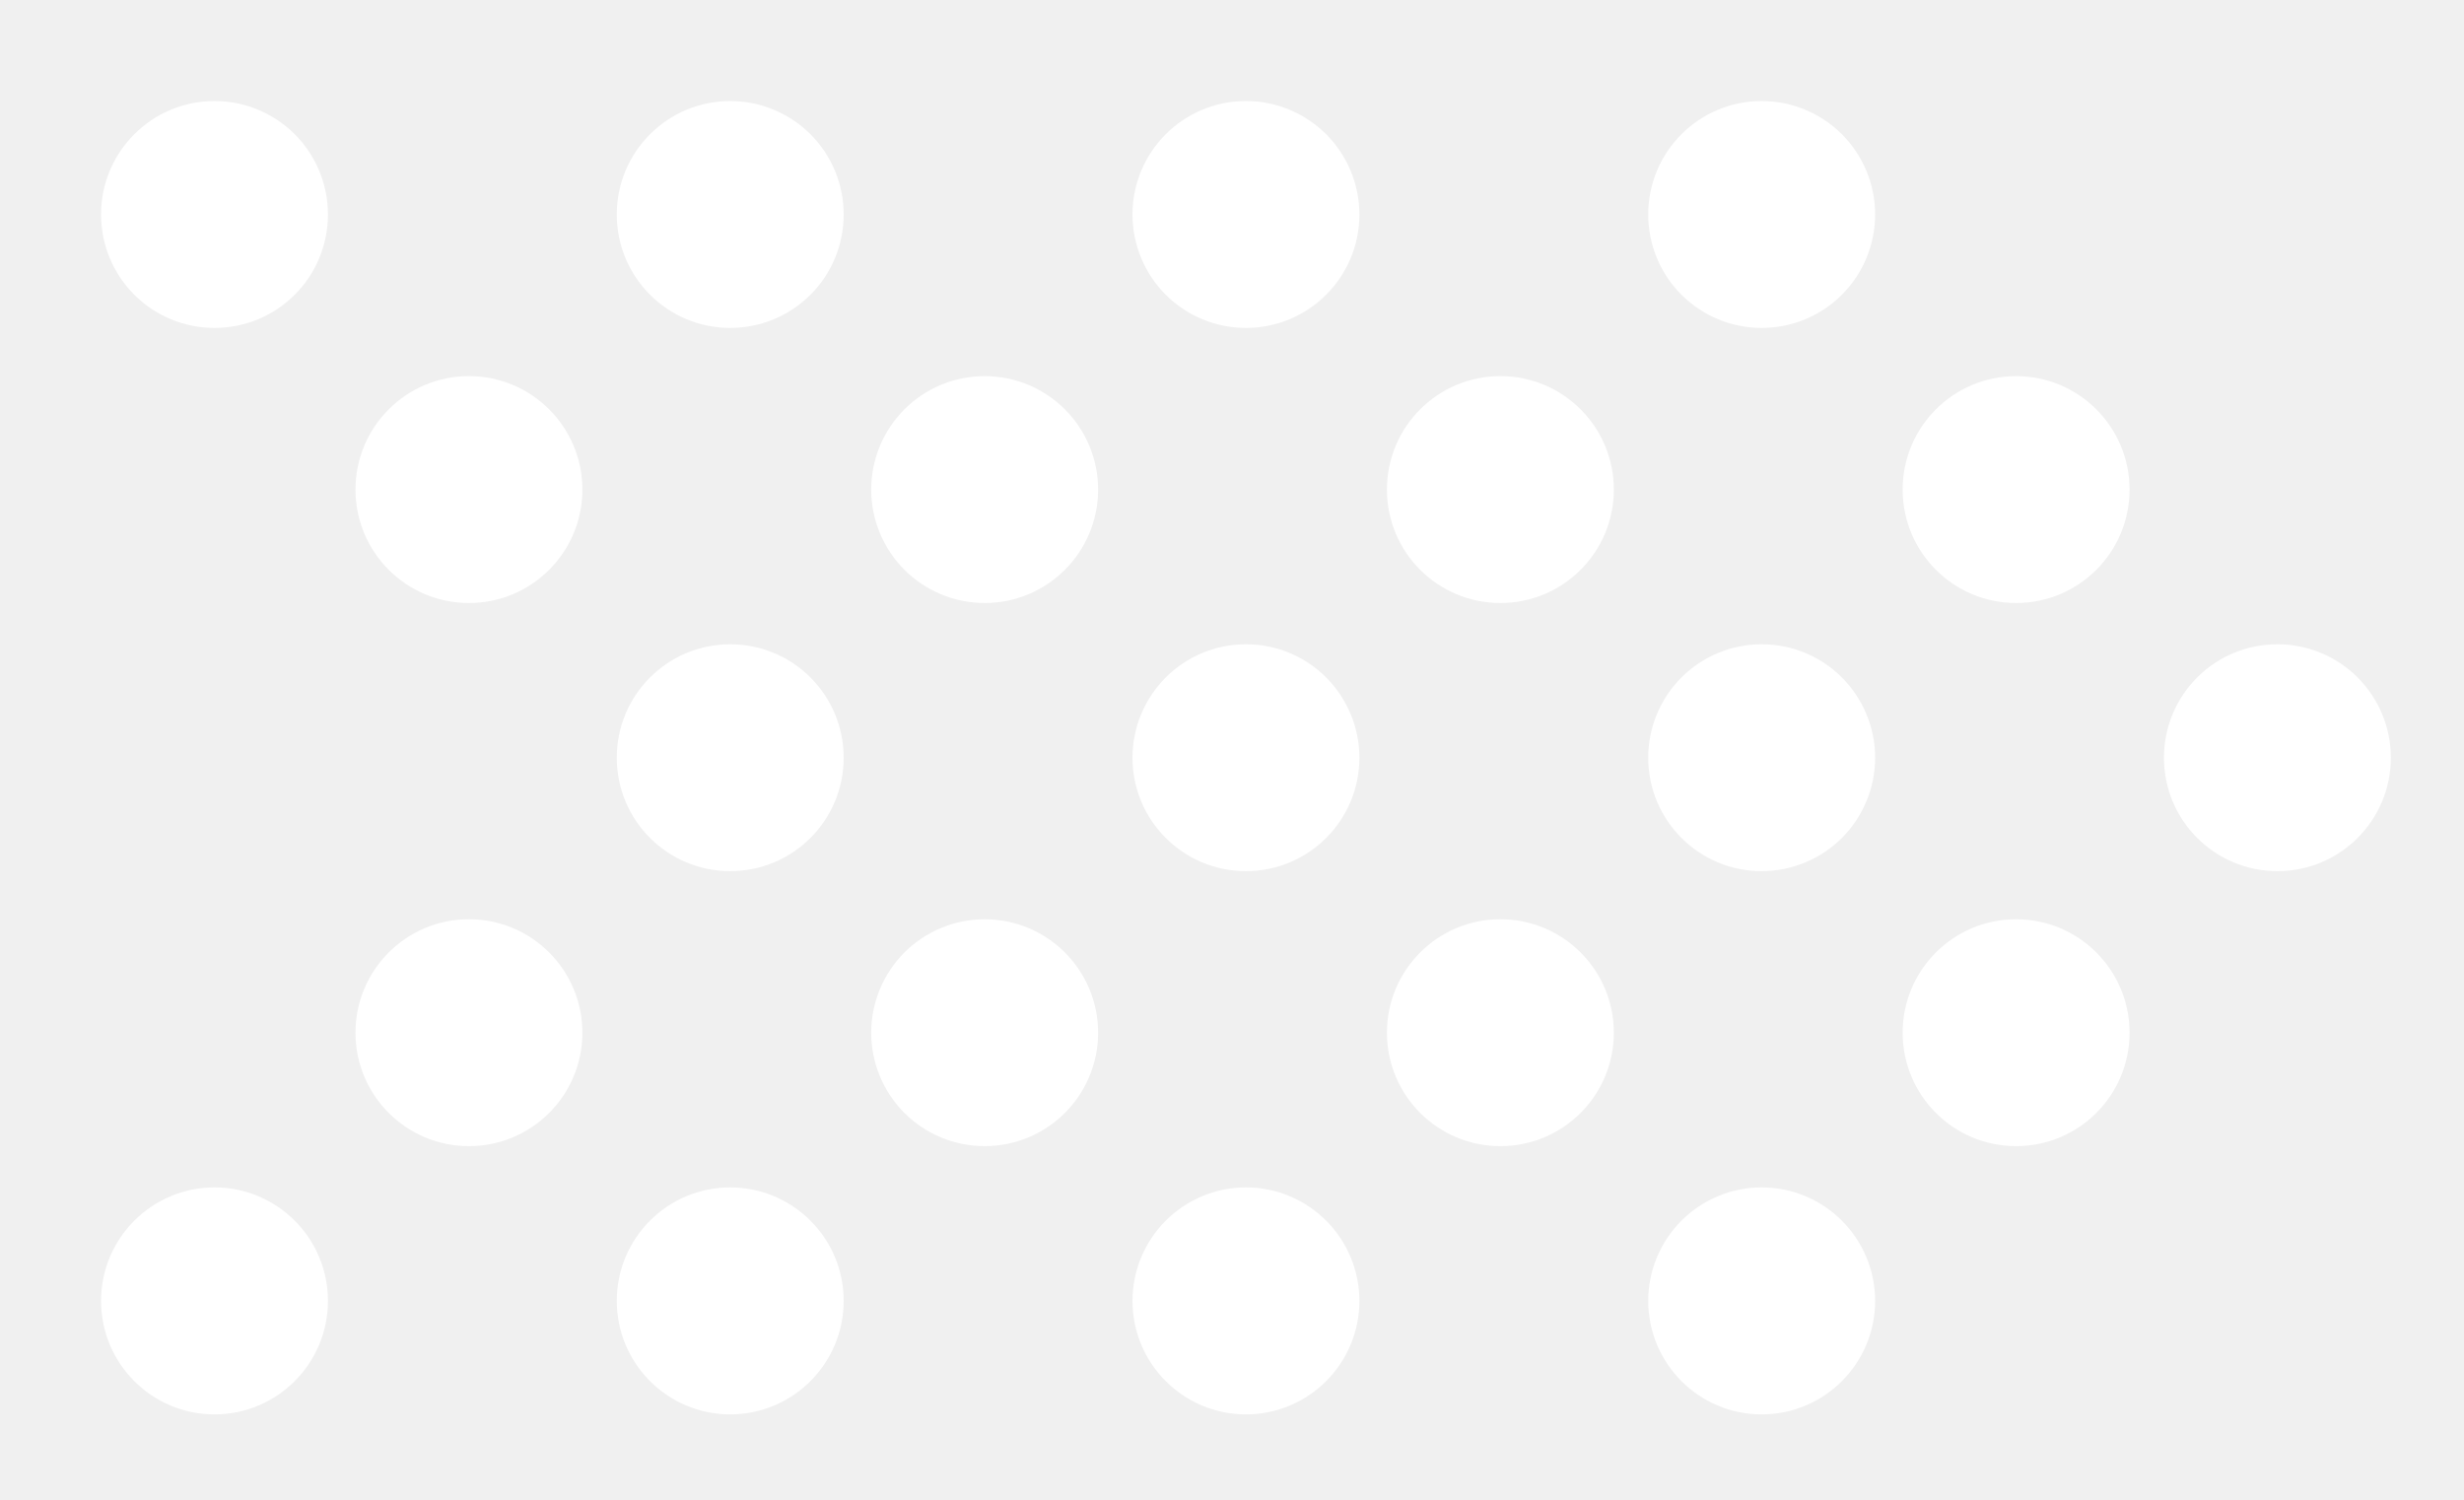
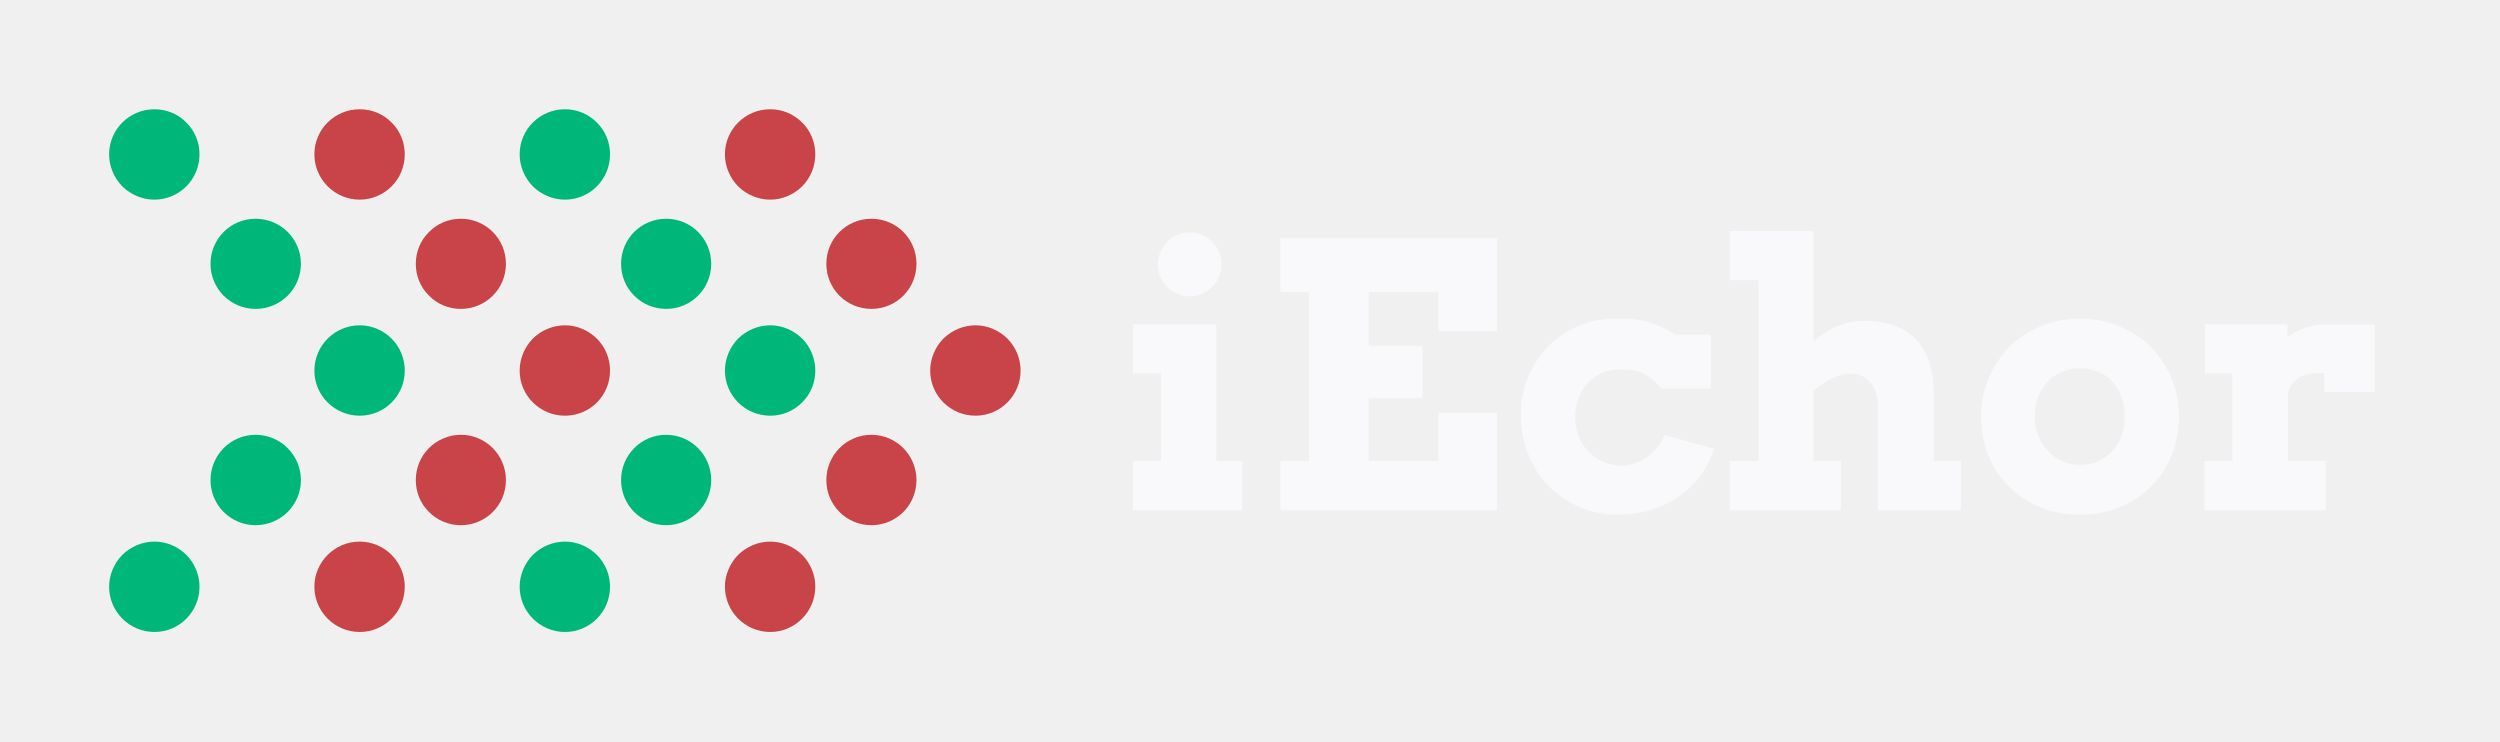
- <svg xmlns="http://www.w3.org/2000/svg" width="23px" height="14px" viewBox="0 0 23 14" version="1.1">
-   <g id="Page-2" stroke="none" stroke-width="1" fill="none" fill-rule="evenodd">
-     <g id="Group" transform="translate(-0.8698, -0.8698)" fill-rule="nonzero">
-       <path d="M2.872,1.813 C2.287,1.813 1.813,2.287 1.813,2.872 C1.813,3.153 1.925,3.423 2.123,3.621 C2.322,3.82 2.591,3.931 2.872,3.931 C3.153,3.931 3.423,3.82 3.621,3.621 C3.82,3.423 3.931,3.153 3.931,2.872 C3.931,2.591 3.82,2.322 3.621,2.123 C3.423,1.925 3.153,1.813 2.872,1.813 L2.872,1.813 Z" id="Path" fill="#ffffff" />
-       <path d="M7.686,1.813 C7.101,1.813 6.627,2.287 6.627,2.872 C6.627,3.457 7.101,3.931 7.686,3.931 C7.967,3.931 8.236,3.82 8.435,3.621 C8.634,3.423 8.745,3.153 8.745,2.872 C8.745,2.591 8.634,2.322 8.435,2.123 C8.236,1.925 7.967,1.813 7.686,1.813 L7.686,1.813 Z" id="Path" fill="#ffffff" />
-       <path d="M12.5,1.813 C11.915,1.813 11.441,2.287 11.441,2.872 C11.441,3.153 11.553,3.423 11.751,3.621 C11.95,3.82 12.219,3.931 12.5,3.931 C13.085,3.931 13.559,3.457 13.559,2.872 C13.559,2.591 13.447,2.322 13.249,2.123 C13.05,1.925 12.781,1.813 12.5,1.813 L12.5,1.813 Z" id="Path" fill="#ffffff" />
-       <path d="M17.314,1.813 C16.729,1.813 16.255,2.287 16.255,2.872 C16.255,3.153 16.366,3.423 16.565,3.621 C16.764,3.82 17.033,3.931 17.314,3.931 C17.595,3.931 17.864,3.82 18.063,3.621 C18.261,3.423 18.373,3.153 18.373,2.872 C18.373,2.591 18.261,2.322 18.063,2.123 C17.864,1.925 17.595,1.813 17.314,1.813 L17.314,1.813 Z" id="Path" fill="#ffffff" />
-       <path d="M6.306,5.44 C6.306,6.025 5.832,6.499 5.247,6.499 C4.662,6.499 4.188,6.025 4.188,5.44 C4.188,4.855 4.662,4.381 5.247,4.381 C5.832,4.381 6.306,4.855 6.306,5.44 Z" id="Path" fill="#ffffff" />
-       <path d="M10.061,4.381 C9.78,4.381 9.511,4.492 9.312,4.691 C9.114,4.889 9.002,5.159 9.002,5.44 C9.002,5.721 9.114,5.99 9.312,6.189 C9.511,6.387 9.78,6.499 10.061,6.499 C10.646,6.499 11.12,6.025 11.12,5.44 C11.12,4.855 10.646,4.381 10.061,4.381 L10.061,4.381 Z" id="Path" fill="#ffffff" />
-       <path d="M15.934,5.44 C15.934,6.025 15.46,6.499 14.875,6.499 C14.29,6.499 13.816,6.025 13.816,5.44 C13.816,4.855 14.29,4.381 14.875,4.381 C15.46,4.381 15.934,4.855 15.934,5.44 Z" id="Path" fill="#ffffff" />
-       <path d="M20.748,5.44 C20.748,6.025 20.274,6.499 19.689,6.499 C19.104,6.499 18.63,6.025 18.63,5.44 C18.63,4.855 19.104,4.381 19.689,4.381 C20.274,4.381 20.748,4.855 20.748,5.44 Z" id="Path" fill="#ffffff" />
-       <path d="M7.686,6.884 C7.101,6.884 6.627,7.358 6.627,7.943 C6.627,8.528 7.101,9.002 7.686,9.002 C8.271,9.002 8.745,8.528 8.745,7.943 C8.745,7.662 8.634,7.393 8.435,7.194 C8.236,6.995 7.967,6.884 7.686,6.884 L7.686,6.884 Z" id="Path" fill="#ffffff" />
-       <path d="M12.5,6.884 C12.219,6.884 11.95,6.995 11.751,7.194 C11.553,7.393 11.441,7.662 11.441,7.943 C11.441,8.528 11.915,9.002 12.5,9.002 C13.085,9.002 13.559,8.528 13.559,7.943 C13.559,7.662 13.447,7.393 13.249,7.194 C13.05,6.995 12.781,6.884 12.5,6.884 L12.5,6.884 Z" id="Path" fill="#ffffff" />
-       <path d="M17.314,6.884 C17.033,6.884 16.764,6.995 16.565,7.194 C16.366,7.393 16.255,7.662 16.255,7.943 C16.255,8.528 16.729,9.002 17.314,9.002 C17.595,9.002 17.864,8.89 18.063,8.692 C18.261,8.493 18.373,8.224 18.373,7.943 C18.373,7.662 18.261,7.393 18.063,7.194 C17.864,6.995 17.595,6.884 17.314,6.884 L17.314,6.884 Z" id="Path" fill="#ffffff" />
-       <path d="M22.128,6.884 C21.847,6.884 21.577,6.995 21.379,7.194 C21.18,7.393 21.069,7.662 21.069,7.943 C21.069,8.528 21.543,9.002 22.128,9.002 C22.713,9.002 23.187,8.528 23.187,7.943 C23.187,7.662 23.075,7.393 22.877,7.194 C22.678,6.995 22.409,6.884 22.128,6.884 L22.128,6.884 Z" id="Path" fill="#ffffff" />
-       <path d="M6.306,10.51 C6.306,11.095 5.832,11.569 5.247,11.569 C4.662,11.569 4.188,11.095 4.188,10.51 C4.188,9.925 4.662,9.451 5.247,9.451 C5.832,9.451 6.306,9.925 6.306,10.51 Z" id="Path" fill="#ffffff" />
-       <path d="M9.312,9.761 C9.114,9.96 9.002,10.229 9.002,10.51 C9.002,10.791 9.114,11.061 9.312,11.259 C9.511,11.458 9.78,11.569 10.061,11.569 C10.646,11.569 11.12,11.095 11.12,10.51 C11.12,9.925 10.646,9.451 10.061,9.451 C9.78,9.451 9.511,9.563 9.312,9.761 Z" id="Path" fill="#ffffff" />
-       <path d="M15.934,10.51 C15.934,11.095 15.46,11.569 14.875,11.569 C14.29,11.569 13.816,11.095 13.816,10.51 C13.816,9.925 14.29,9.451 14.875,9.451 C15.46,9.451 15.934,9.925 15.934,10.51 Z" id="Path" fill="#ffffff" />
-       <path d="M20.748,10.51 C20.748,11.095 20.274,11.569 19.689,11.569 C19.104,11.569 18.63,11.095 18.63,10.51 C18.63,9.925 19.104,9.451 19.689,9.451 C20.274,9.451 20.748,9.925 20.748,10.51 Z" id="Path" fill="#ffffff" />
-       <path d="M2.872,11.954 C2.591,11.954 2.322,12.066 2.123,12.265 C1.925,12.463 1.813,12.733 1.813,13.013 C1.813,13.598 2.287,14.073 2.872,14.073 C3.457,14.073 3.931,13.598 3.931,13.013 C3.931,12.733 3.82,12.463 3.621,12.265 C3.423,12.066 3.153,11.954 2.872,11.954 L2.872,11.954 Z" id="Path" fill="#ffffff" />
-       <path d="M7.686,11.954 C7.101,11.954 6.627,12.429 6.627,13.013 C6.627,13.598 7.101,14.073 7.686,14.073 C8.271,14.073 8.745,13.598 8.745,13.013 C8.745,12.733 8.634,12.463 8.435,12.265 C8.236,12.066 7.967,11.954 7.686,11.954 L7.686,11.954 Z" id="Path" fill="#ffffff" />
-       <path d="M12.5,11.954 C12.219,11.954 11.95,12.066 11.751,12.265 C11.553,12.463 11.441,12.733 11.441,13.013 C11.441,13.598 11.915,14.073 12.5,14.073 C13.085,14.073 13.559,13.598 13.559,13.013 C13.559,12.733 13.447,12.463 13.249,12.265 C13.05,12.066 12.781,11.954 12.5,11.954 L12.5,11.954 Z" id="Path" fill="#ffffff" />
-       <path d="M17.314,11.954 C17.033,11.954 16.764,12.066 16.565,12.265 C16.366,12.463 16.255,12.733 16.255,13.013 C16.255,13.598 16.729,14.073 17.314,14.073 C17.899,14.073 18.373,13.598 18.373,13.013 C18.373,12.733 18.261,12.463 18.063,12.265 C17.864,12.066 17.595,11.954 17.314,11.954 L17.314,11.954 Z" id="Path" fill="#ffffff" />
+ <svg xmlns="http://www.w3.org/2000/svg" version="1.1" height="48" viewBox="0 0 10.206 3.026">
+   <g transform="matrix(1,0,0,1,4.566436,0.9430317)">
+     <g>
+       <path d=" M 0.059 0.381 L 0.399 0.381 L 0.399 0.939 L 0.505 0.939 L 0.505 1.14 L 0.059 1.14 L 0.059 0.939 L 0.173 0.939 L 0.173 0.582 L 0.059 0.582 L 0.059 0.381 M 0.161 0.136 Q 0.161 0.109 0.171 0.085 Q 0.181 0.062 0.198 0.044 Q 0.216 0.026 0.24 0.016 Q 0.264 0.006 0.292 0.006 Q 0.318 0.006 0.341 0.016 Q 0.365 0.026 0.382 0.044 Q 0.4 0.062 0.41 0.085 Q 0.42 0.109 0.42 0.136 Q 0.42 0.163 0.41 0.187 Q 0.4 0.211 0.382 0.229 Q 0.365 0.246 0.341 0.256 Q 0.318 0.267 0.292 0.267 Q 0.264 0.267 0.24 0.256 Q 0.216 0.246 0.198 0.229 Q 0.181 0.211 0.171 0.187 Q 0.161 0.163 0.161 0.136 M 0.661 0.029 L 1.545 0.029 L 1.545 0.408 L 1.306 0.408 L 1.306 0.25 L 1.021 0.25 L 1.021 0.469 L 1.241 0.469 L 1.241 0.682 L 1.021 0.682 L 1.021 0.939 L 1.306 0.939 L 1.306 0.742 L 1.545 0.742 L 1.545 1.14 L 0.661 1.14 L 0.661 0.939 L 0.778 0.939 L 0.778 0.25 L 0.661 0.25 L 0.661 0.029 M 2.216 0.643 Q 2.185 0.604 2.146 0.583 Q 2.107 0.563 2.054 0.566 Q 2.012 0.563 1.977 0.578 Q 1.942 0.593 1.917 0.619 Q 1.892 0.645 1.878 0.682 Q 1.864 0.718 1.864 0.763 Q 1.864 0.803 1.879 0.839 Q 1.893 0.875 1.919 0.901 Q 1.944 0.927 1.979 0.942 Q 2.013 0.957 2.054 0.959 Q 2.089 0.957 2.117 0.945 Q 2.145 0.934 2.167 0.916 Q 2.189 0.898 2.205 0.876 Q 2.221 0.853 2.229 0.833 L 2.431 0.889 Q 2.418 0.933 2.388 0.981 Q 2.358 1.028 2.309 1.068 Q 2.26 1.107 2.193 1.132 Q 2.126 1.158 2.041 1.158 Q 1.953 1.158 1.88 1.126 Q 1.807 1.094 1.754 1.039 Q 1.701 0.984 1.672 0.91 Q 1.642 0.836 1.642 0.751 Q 1.642 0.667 1.672 0.595 Q 1.703 0.523 1.756 0.469 Q 1.81 0.415 1.883 0.385 Q 1.957 0.355 2.043 0.358 Q 2.105 0.355 2.163 0.372 Q 2.221 0.389 2.273 0.423 L 2.418 0.423 L 2.418 0.643 L 2.216 0.643 M 2.495 0 L 2.837 0 L 2.837 0.451 Q 2.881 0.412 2.932 0.389 Q 2.984 0.367 3.046 0.367 Q 3.183 0.367 3.256 0.443 Q 3.328 0.52 3.328 0.667 L 3.328 0.939 L 3.439 0.939 L 3.439 1.14 L 3.1 1.14 L 3.1 0.719 Q 3.1 0.655 3.069 0.618 Q 3.037 0.582 2.988 0.582 Q 2.955 0.582 2.916 0.6 Q 2.877 0.618 2.837 0.653 L 2.837 0.939 L 2.949 0.939 L 2.949 1.14 L 2.495 1.14 L 2.495 0.939 L 2.613 0.939 L 2.613 0.201 L 2.495 0.201 L 2.495 0 M 3.521 0.757 Q 3.521 0.675 3.552 0.602 Q 3.582 0.53 3.635 0.475 Q 3.688 0.421 3.762 0.39 Q 3.836 0.358 3.925 0.358 Q 4.014 0.358 4.088 0.39 Q 4.162 0.421 4.216 0.475 Q 4.269 0.53 4.299 0.602 Q 4.329 0.675 4.329 0.757 Q 4.329 0.84 4.3 0.913 Q 4.271 0.986 4.218 1.04 Q 4.165 1.095 4.09 1.126 Q 4.016 1.158 3.925 1.158 Q 3.833 1.158 3.759 1.126 Q 3.685 1.095 3.632 1.041 Q 3.579 0.987 3.55 0.914 Q 3.521 0.841 3.521 0.757 M 3.74 0.757 Q 3.74 0.801 3.755 0.837 Q 3.77 0.873 3.795 0.899 Q 3.82 0.926 3.854 0.94 Q 3.887 0.955 3.925 0.955 Q 3.964 0.955 3.997 0.941 Q 4.031 0.927 4.055 0.9 Q 4.08 0.874 4.094 0.838 Q 4.107 0.801 4.107 0.757 Q 4.107 0.712 4.094 0.675 Q 4.08 0.639 4.055 0.613 Q 4.031 0.587 3.997 0.574 Q 3.964 0.56 3.925 0.561 Q 3.887 0.56 3.854 0.574 Q 3.82 0.587 3.795 0.613 Q 3.77 0.639 3.755 0.675 Q 3.74 0.712 3.74 0.757 M 5.128 0.657 L 4.922 0.657 L 4.922 0.579 Q 4.892 0.579 4.867 0.583 Q 4.842 0.587 4.823 0.596 Q 4.805 0.606 4.792 0.623 Q 4.779 0.639 4.774 0.664 L 4.774 0.939 L 4.928 0.939 L 4.928 1.14 L 4.433 1.14 L 4.433 0.939 L 4.547 0.939 L 4.547 0.582 L 4.435 0.582 L 4.435 0.381 L 4.772 0.381 L 4.772 0.434 Q 4.805 0.409 4.845 0.395 Q 4.885 0.381 4.933 0.381 Q 4.981 0.381 5.032 0.382 Q 5.084 0.382 5.128 0.382 L 5.128 0.657" fill="#F9F9FB" fill-rule="nonzero" />
+     </g>
+     <g />
+     <g clip-path="url(#SvgjsClipPath1127)">
+       <g clip-path="url(#SvgjsClipPath11268adcf477-8a01-410e-a4b3-f2422dcb3bbd)">
+         <path d=" M -3.936 -0.497 C -4.038 -0.497 -4.121 -0.415 -4.121 -0.313 C -4.121 -0.264 -4.101 -0.217 -4.067 -0.182 C -4.032 -0.148 -3.985 -0.128 -3.936 -0.128 C -3.887 -0.128 -3.84 -0.148 -3.806 -0.182 C -3.771 -0.217 -3.752 -0.264 -3.752 -0.313 C -3.752 -0.362 -3.771 -0.409 -3.806 -0.443 C -3.84 -0.478 -3.887 -0.497 -3.936 -0.497 Z" fill="#00b77a" transform="matrix(1,0,0,1,0,0)" fill-rule="nonzero" />
+       </g>
+       <g clip-path="url(#SvgjsClipPath11268adcf477-8a01-410e-a4b3-f2422dcb3bbd)">
+         <path d=" M -3.098 -0.497 C -3.2 -0.497 -3.283 -0.415 -3.283 -0.313 C -3.283 -0.211 -3.2 -0.128 -3.098 -0.128 C -3.049 -0.128 -3.002 -0.148 -2.968 -0.182 C -2.933 -0.217 -2.914 -0.264 -2.914 -0.313 C -2.914 -0.362 -2.933 -0.409 -2.968 -0.443 C -3.002 -0.478 -3.049 -0.497 -3.098 -0.497 Z" fill="#c84449" transform="matrix(1,0,0,1,0,0)" fill-rule="nonzero" />
+       </g>
+       <g clip-path="url(#SvgjsClipPath11268adcf477-8a01-410e-a4b3-f2422dcb3bbd)">
+         <path d=" M -2.26 -0.497 C -2.362 -0.497 -2.445 -0.415 -2.445 -0.313 C -2.445 -0.264 -2.425 -0.217 -2.391 -0.182 C -2.356 -0.148 -2.309 -0.128 -2.26 -0.128 C -2.158 -0.128 -2.076 -0.211 -2.076 -0.313 C -2.076 -0.362 -2.095 -0.409 -2.13 -0.443 C -2.165 -0.478 -2.211 -0.497 -2.26 -0.497 Z" fill="#00b77a" transform="matrix(1,0,0,1,0,0)" fill-rule="nonzero" />
+       </g>
+       <g clip-path="url(#SvgjsClipPath11268adcf477-8a01-410e-a4b3-f2422dcb3bbd)">
+         <path d=" M -1.422 -0.497 C -1.524 -0.497 -1.607 -0.415 -1.607 -0.313 C -1.607 -0.264 -1.587 -0.217 -1.553 -0.182 C -1.518 -0.148 -1.471 -0.128 -1.422 -0.128 C -1.373 -0.128 -1.327 -0.148 -1.292 -0.182 C -1.257 -0.217 -1.238 -0.264 -1.238 -0.313 C -1.238 -0.362 -1.257 -0.409 -1.292 -0.443 C -1.327 -0.478 -1.373 -0.497 -1.422 -0.497 Z" fill="#c84449" transform="matrix(1,0,0,1,0,0)" fill-rule="nonzero" />
+       </g>
+       <g clip-path="url(#SvgjsClipPath11268adcf477-8a01-410e-a4b3-f2422dcb3bbd)">
+         <path d=" M -3.338 0.134 C -3.338 0.236 -3.421 0.318 -3.523 0.318 C -3.625 0.318 -3.707 0.236 -3.707 0.134 C -3.707 0.032 -3.625 -0.05 -3.523 -0.05 C -3.421 -0.05 -3.338 0.032 -3.338 0.134 Z" fill="#00b77a" transform="matrix(1,0,0,1,0,0)" fill-rule="nonzero" />
+       </g>
+       <g clip-path="url(#SvgjsClipPath11268adcf477-8a01-410e-a4b3-f2422dcb3bbd)">
+         <path d=" M -2.685 -0.05 C -2.734 -0.05 -2.781 -0.031 -2.815 0.004 C -2.85 0.038 -2.869 0.085 -2.869 0.134 C -2.869 0.183 -2.85 0.23 -2.815 0.264 C -2.781 0.299 -2.734 0.318 -2.685 0.318 C -2.583 0.318 -2.501 0.236 -2.501 0.134 C -2.501 0.032 -2.583 -0.05 -2.685 -0.05 Z" fill="#c84449" transform="matrix(1,0,0,1,0,0)" fill-rule="nonzero" />
+       </g>
+       <g clip-path="url(#SvgjsClipPath11268adcf477-8a01-410e-a4b3-f2422dcb3bbd)">
+         <path d=" M -1.663 0.134 C -1.663 0.236 -1.745 0.318 -1.847 0.318 C -1.949 0.318 -2.031 0.236 -2.031 0.134 C -2.031 0.032 -1.949 -0.05 -1.847 -0.05 C -1.745 -0.05 -1.663 0.032 -1.663 0.134 Z" fill="#00b77a" transform="matrix(1,0,0,1,0,0)" fill-rule="nonzero" />
+       </g>
+       <g clip-path="url(#SvgjsClipPath11268adcf477-8a01-410e-a4b3-f2422dcb3bbd)">
+         <path d=" M -0.825 0.134 C -0.825 0.236 -0.907 0.318 -1.009 0.318 C -1.111 0.318 -1.193 0.236 -1.193 0.134 C -1.193 0.032 -1.111 -0.05 -1.009 -0.05 C -0.907 -0.05 -0.825 0.032 -0.825 0.134 Z" fill="#c84449" transform="matrix(1,0,0,1,0,0)" fill-rule="nonzero" />
+       </g>
+       <g clip-path="url(#SvgjsClipPath11268adcf477-8a01-410e-a4b3-f2422dcb3bbd)">
+         <path d=" M -3.098 0.385 C -3.2 0.385 -3.283 0.468 -3.283 0.57 C -3.283 0.672 -3.2 0.754 -3.098 0.754 C -2.996 0.754 -2.914 0.672 -2.914 0.57 C -2.914 0.521 -2.933 0.474 -2.968 0.439 C -3.002 0.405 -3.049 0.385 -3.098 0.385 Z" fill="#00b77a" transform="matrix(1,0,0,1,0,0)" fill-rule="nonzero" />
+       </g>
+       <g clip-path="url(#SvgjsClipPath11268adcf477-8a01-410e-a4b3-f2422dcb3bbd)">
+         <path d=" M -2.26 0.385 C -2.309 0.385 -2.356 0.405 -2.391 0.439 C -2.425 0.474 -2.445 0.521 -2.445 0.57 C -2.445 0.672 -2.362 0.754 -2.26 0.754 C -2.158 0.754 -2.076 0.672 -2.076 0.57 C -2.076 0.521 -2.095 0.474 -2.13 0.439 C -2.165 0.405 -2.211 0.385 -2.26 0.385 Z" fill="#c84449" transform="matrix(1,0,0,1,0,0)" fill-rule="nonzero" />
+       </g>
+       <g clip-path="url(#SvgjsClipPath11268adcf477-8a01-410e-a4b3-f2422dcb3bbd)">
+         <path d=" M -1.422 0.385 C -1.471 0.385 -1.518 0.405 -1.553 0.439 C -1.587 0.474 -1.607 0.521 -1.607 0.57 C -1.607 0.672 -1.524 0.754 -1.422 0.754 C -1.373 0.754 -1.327 0.735 -1.292 0.7 C -1.257 0.666 -1.238 0.619 -1.238 0.57 C -1.238 0.521 -1.257 0.474 -1.292 0.439 C -1.327 0.405 -1.373 0.385 -1.422 0.385 Z" fill="#00b77a" transform="matrix(1,0,0,1,0,0)" fill-rule="nonzero" />
+       </g>
+       <g clip-path="url(#SvgjsClipPath11268adcf477-8a01-410e-a4b3-f2422dcb3bbd)">
+         <path d=" M -0.584 0.385 C -0.633 0.385 -0.68 0.405 -0.715 0.439 C -0.749 0.474 -0.769 0.521 -0.769 0.57 C -0.769 0.672 -0.686 0.754 -0.584 0.754 C -0.483 0.754 -0.4 0.672 -0.4 0.57 C -0.4 0.521 -0.419 0.474 -0.454 0.439 C -0.489 0.405 -0.535 0.385 -0.584 0.385 Z" fill="#c84449" transform="matrix(1,0,0,1,0,0)" fill-rule="nonzero" />
+       </g>
+       <g clip-path="url(#SvgjsClipPath11268adcf477-8a01-410e-a4b3-f2422dcb3bbd)">
+         <path d=" M -3.338 1.017 C -3.338 1.119 -3.421 1.201 -3.523 1.201 C -3.625 1.201 -3.707 1.119 -3.707 1.017 C -3.707 0.915 -3.625 0.832 -3.523 0.832 C -3.421 0.832 -3.338 0.915 -3.338 1.017 Z" fill="#00b77a" transform="matrix(1,0,0,1,0,0)" fill-rule="nonzero" />
+       </g>
+       <g clip-path="url(#SvgjsClipPath11268adcf477-8a01-410e-a4b3-f2422dcb3bbd)">
+         <path d=" M -2.685 0.832 C -2.734 0.832 -2.781 0.852 -2.815 0.886 C -2.85 0.921 -2.869 0.968 -2.869 1.017 C -2.869 1.066 -2.85 1.113 -2.815 1.147 C -2.781 1.182 -2.734 1.201 -2.685 1.201 C -2.583 1.201 -2.501 1.119 -2.501 1.017 C -2.501 0.915 -2.583 0.832 -2.685 0.832 Z" fill="#c84449" transform="matrix(1,0,0,1,0,0)" fill-rule="nonzero" />
+       </g>
+       <g clip-path="url(#SvgjsClipPath11268adcf477-8a01-410e-a4b3-f2422dcb3bbd)">
+         <path d=" M -1.663 1.017 C -1.663 1.119 -1.745 1.201 -1.847 1.201 C -1.949 1.201 -2.031 1.119 -2.031 1.017 C -2.031 0.915 -1.949 0.832 -1.847 0.832 C -1.745 0.832 -1.663 0.915 -1.663 1.017 Z" fill="#00b77a" transform="matrix(1,0,0,1,0,0)" fill-rule="nonzero" />
+       </g>
+       <g clip-path="url(#SvgjsClipPath11268adcf477-8a01-410e-a4b3-f2422dcb3bbd)">
+         <path d=" M -0.825 1.017 C -0.825 1.119 -0.907 1.201 -1.009 1.201 C -1.111 1.201 -1.193 1.119 -1.193 1.017 C -1.193 0.915 -1.111 0.832 -1.009 0.832 C -0.907 0.832 -0.825 0.915 -0.825 1.017 Z" fill="#c84449" transform="matrix(1,0,0,1,0,0)" fill-rule="nonzero" />
+       </g>
+       <g clip-path="url(#SvgjsClipPath11268adcf477-8a01-410e-a4b3-f2422dcb3bbd)">
+         <path d=" M -3.936 1.268 C -3.985 1.268 -4.032 1.288 -4.067 1.322 C -4.101 1.357 -4.121 1.404 -4.121 1.452 C -4.121 1.554 -4.038 1.637 -3.936 1.637 C -3.834 1.637 -3.752 1.554 -3.752 1.452 C -3.752 1.404 -3.771 1.357 -3.806 1.322 C -3.84 1.288 -3.887 1.268 -3.936 1.268 Z" fill="#00b77a" transform="matrix(1,0,0,1,0,0)" fill-rule="nonzero" />
+       </g>
+       <g clip-path="url(#SvgjsClipPath11268adcf477-8a01-410e-a4b3-f2422dcb3bbd)">
+         <path d=" M -3.098 1.268 C -3.2 1.268 -3.283 1.351 -3.283 1.452 C -3.283 1.554 -3.2 1.637 -3.098 1.637 C -2.996 1.637 -2.914 1.554 -2.914 1.452 C -2.914 1.404 -2.933 1.357 -2.968 1.322 C -3.002 1.288 -3.049 1.268 -3.098 1.268 Z" fill="#c84449" transform="matrix(1,0,0,1,0,0)" fill-rule="nonzero" />
+       </g>
+       <g clip-path="url(#SvgjsClipPath11268adcf477-8a01-410e-a4b3-f2422dcb3bbd)">
+         <path d=" M -2.26 1.268 C -2.309 1.268 -2.356 1.288 -2.391 1.322 C -2.425 1.357 -2.445 1.404 -2.445 1.452 C -2.445 1.554 -2.362 1.637 -2.26 1.637 C -2.158 1.637 -2.076 1.554 -2.076 1.452 C -2.076 1.404 -2.095 1.357 -2.13 1.322 C -2.165 1.288 -2.211 1.268 -2.26 1.268 Z" fill="#00b77a" transform="matrix(1,0,0,1,0,0)" fill-rule="nonzero" />
+       </g>
+       <g clip-path="url(#SvgjsClipPath11268adcf477-8a01-410e-a4b3-f2422dcb3bbd)">
+         <path d=" M -1.422 1.268 C -1.471 1.268 -1.518 1.288 -1.553 1.322 C -1.587 1.357 -1.607 1.404 -1.607 1.452 C -1.607 1.554 -1.524 1.637 -1.422 1.637 C -1.321 1.637 -1.238 1.554 -1.238 1.452 C -1.238 1.404 -1.257 1.357 -1.292 1.322 C -1.327 1.288 -1.373 1.268 -1.422 1.268 Z" fill="#c84449" transform="matrix(1,0,0,1,0,0)" fill-rule="nonzero" />
+       </g>
    </g>
  </g>
+   <defs>
+     <clipPath id="SvgjsClipPath1127">
+       <path d=" M -4.121 -0.497 h 3.721 v 2.134 h -3.721 Z" />
+     </clipPath>
+     <clipPath id="SvgjsClipPath11268adcf477-8a01-410e-a4b3-f2422dcb3bbd">
+       <path d=" M -4.121 -0.497 L -0.4 -0.497 L -0.4 1.637 L -4.121 1.637 Z" />
+     </clipPath>
+   </defs>
</svg>
